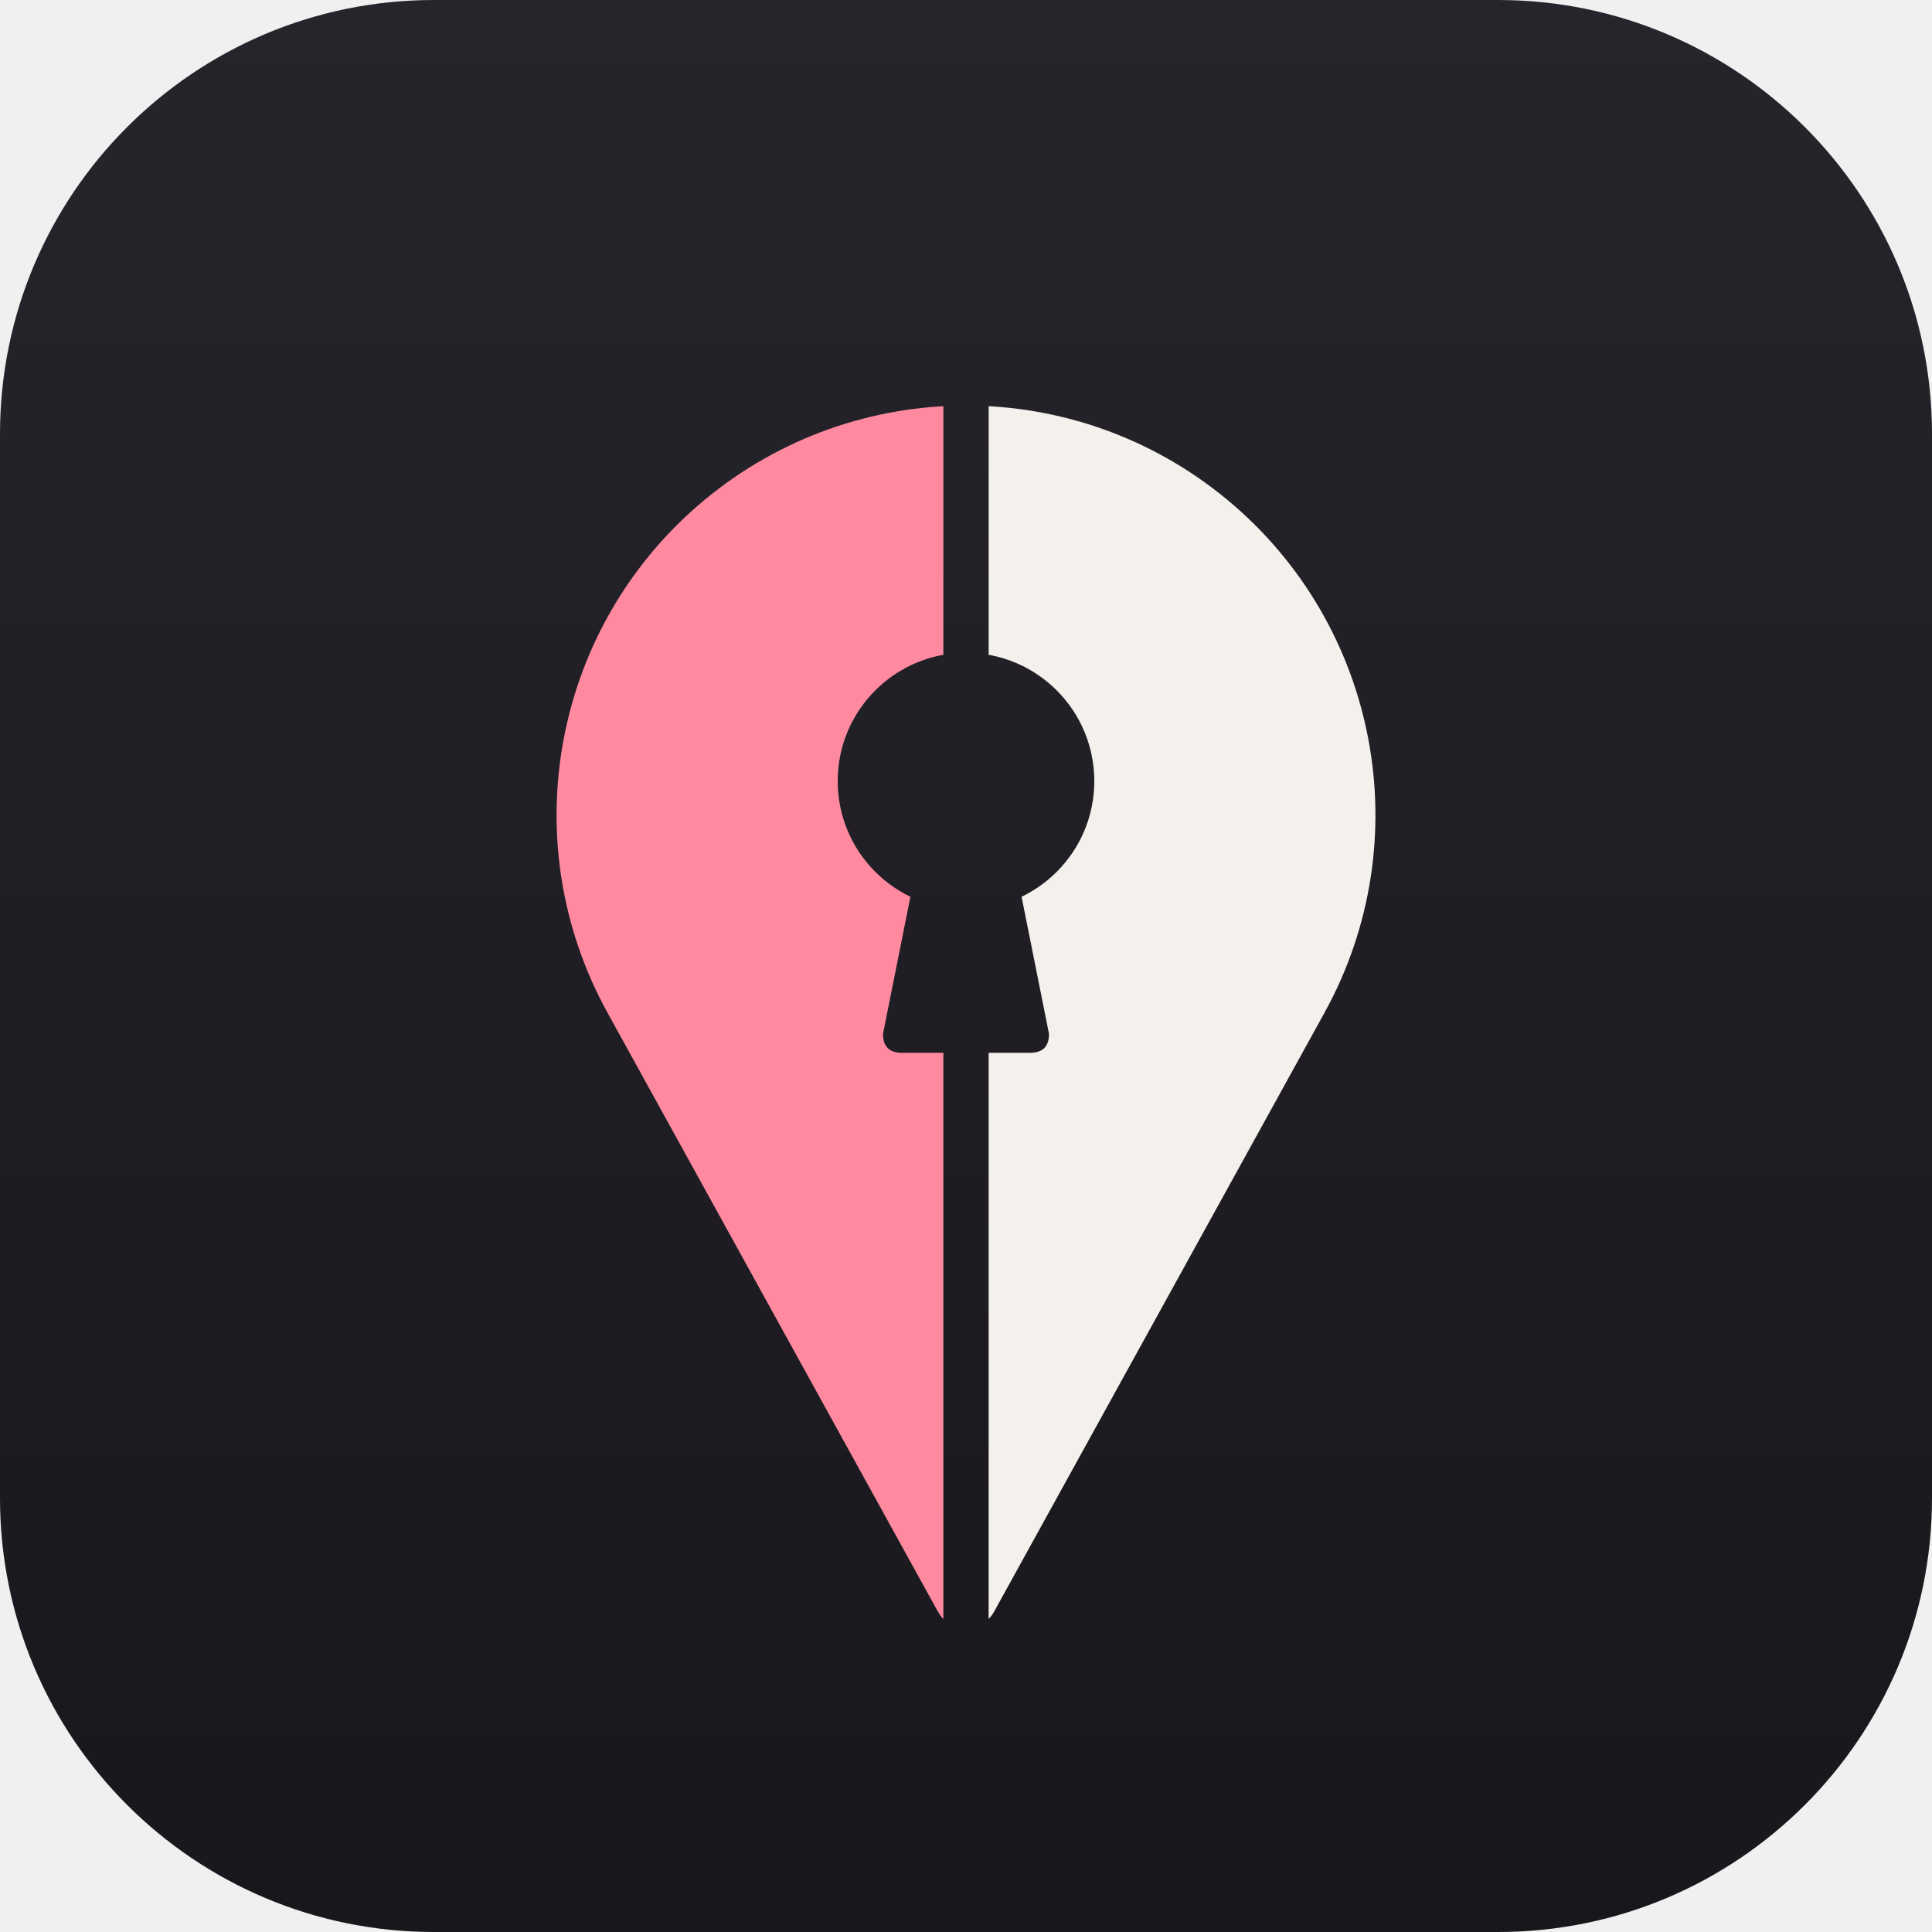
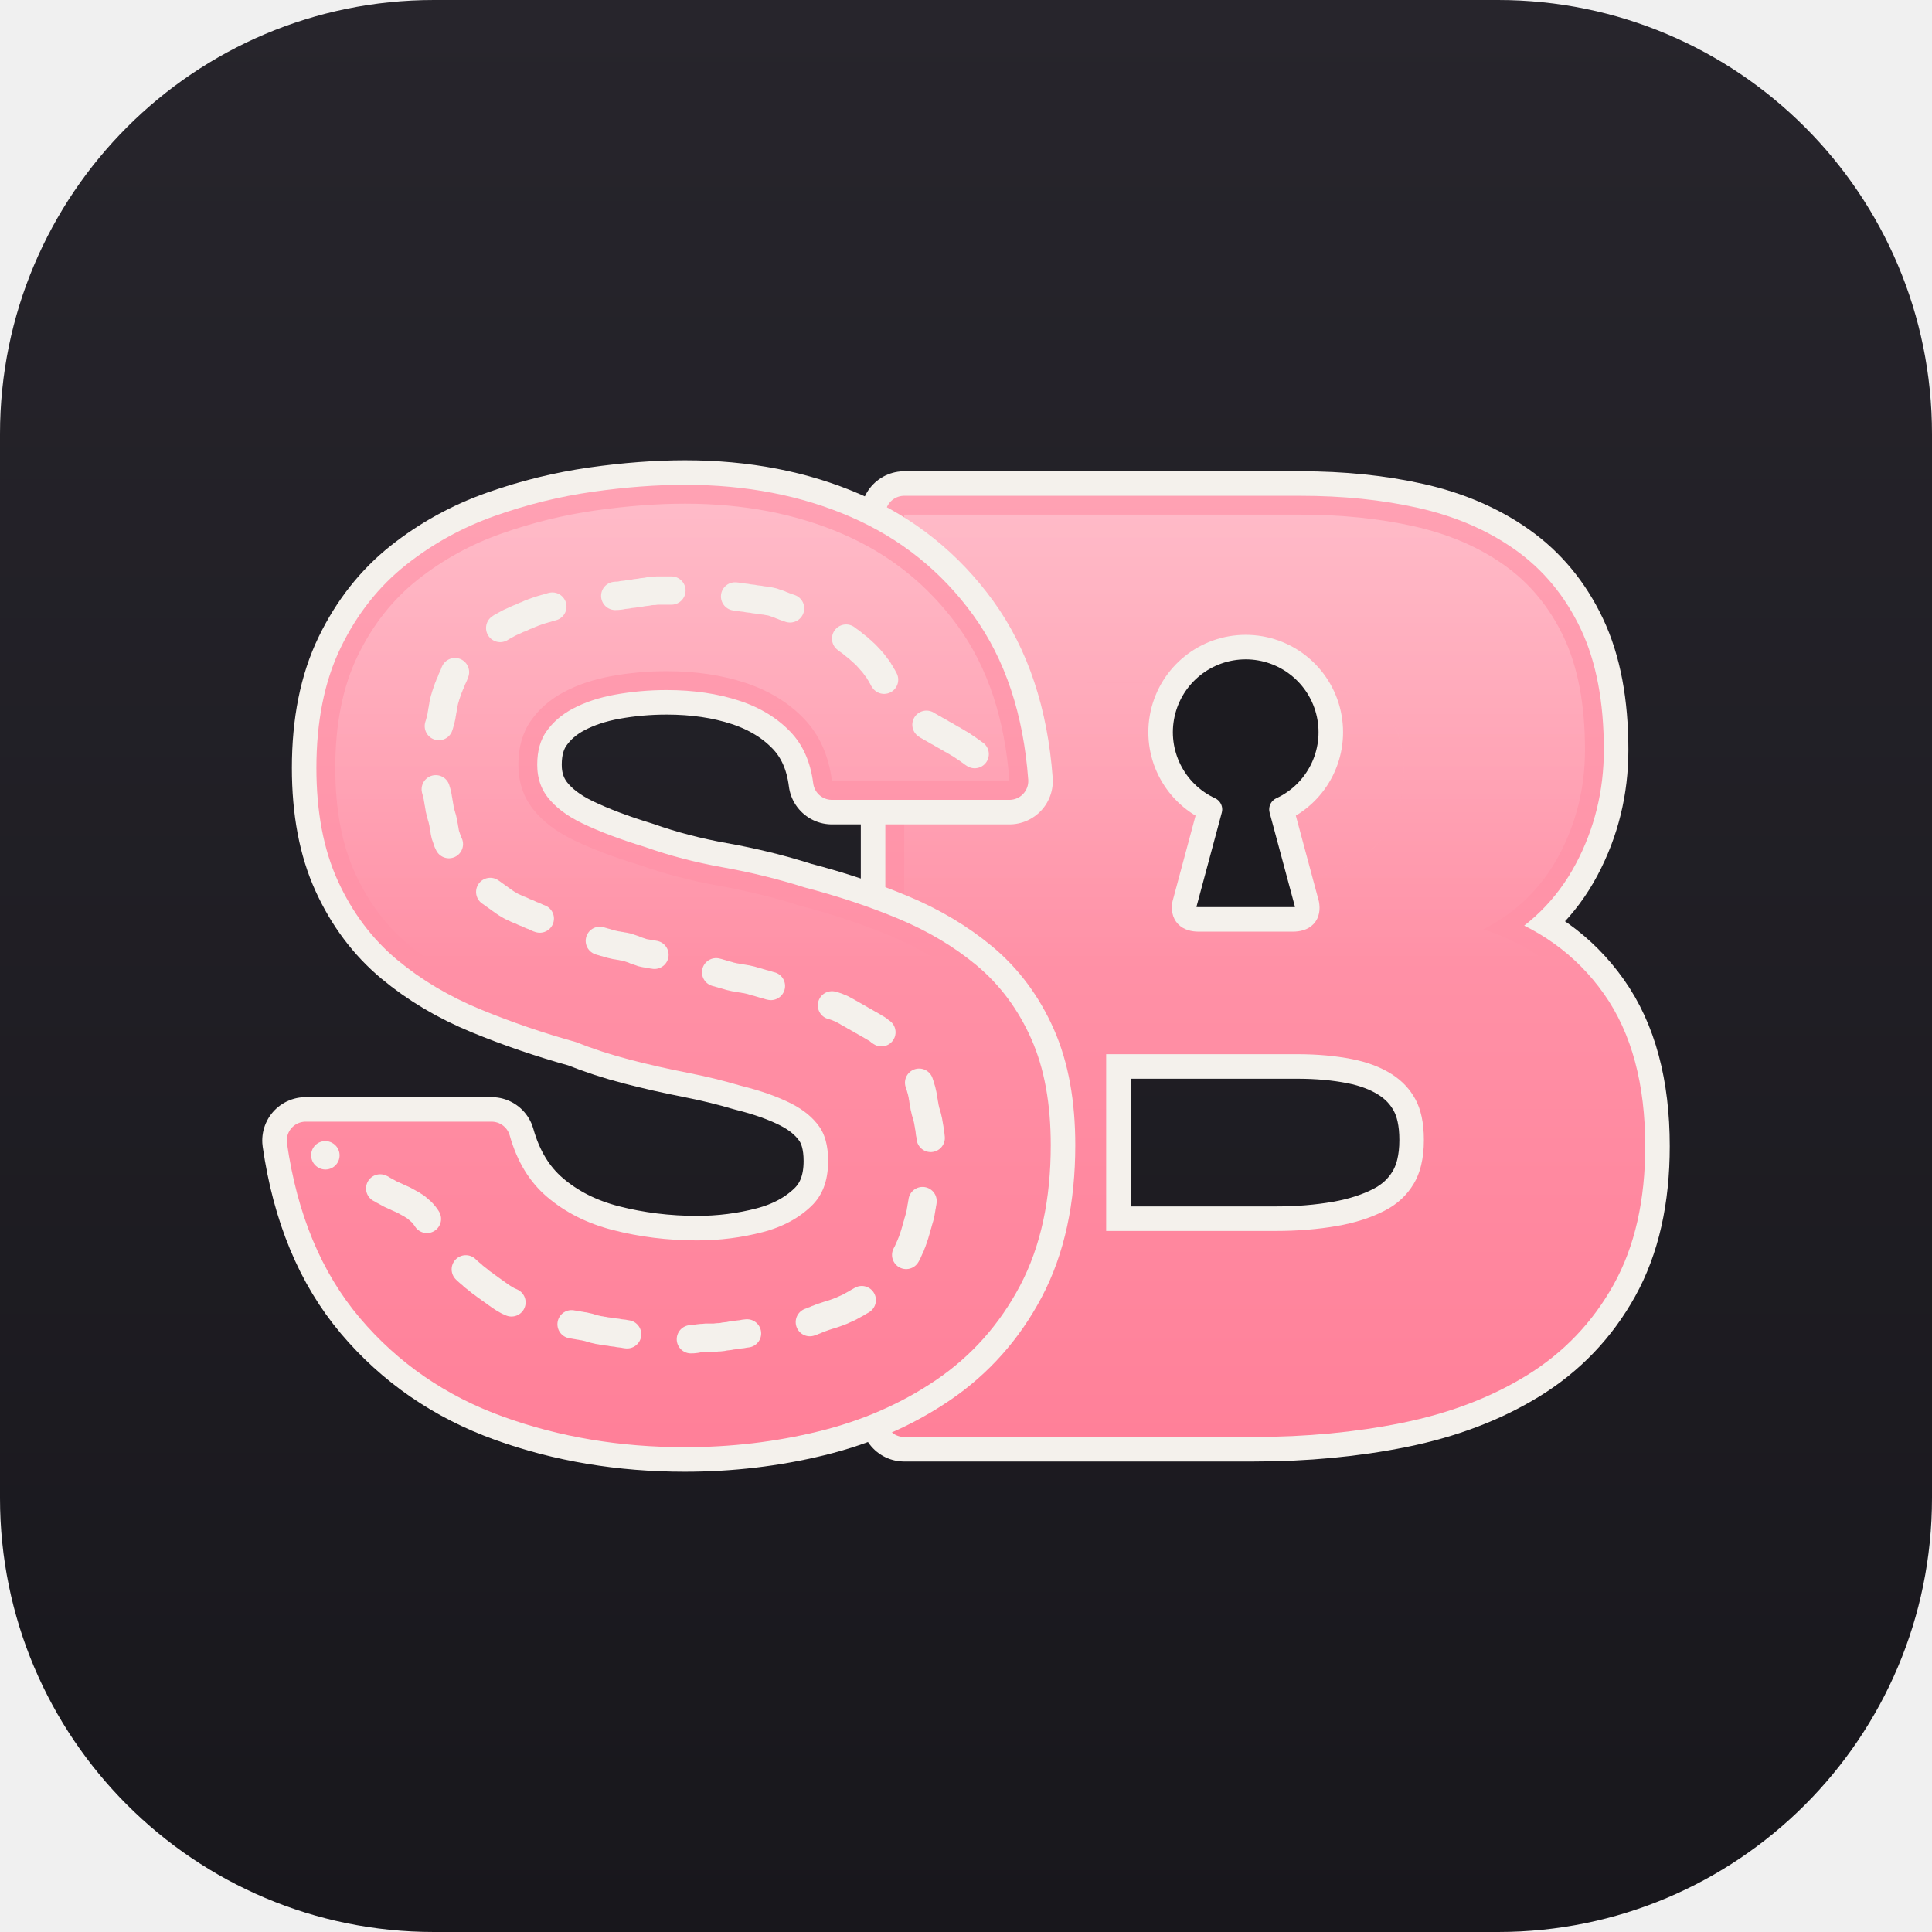
<svg xmlns="http://www.w3.org/2000/svg" viewBox="0 0 1024 1024" width="1024" height="1024">
  <clipPath id="r">
    <rect width="1024" height="1024" rx="230" />
  </clipPath>
  <g clip-path="url(#r)">
    <defs>
      <linearGradient id="tile" x1="0" y1="0" x2="0" y2="1">
        <stop offset="0" stop-color="#27252c" />
        <stop offset="1" stop-color="#18171c" />
      </linearGradient>
    </defs>
    <rect width="1024" height="1024" fill="url(#tile)" />
    <defs>
-       <mask id="md1dark" maskUnits="userSpaceOnUse" x="0" y="0" width="1024" height="1024">
-         <rect width="1024" height="1024" fill="#fff" />
-         <rect x="500" y="0" width="24" height="1024" fill="#000" />
-         <g fill="#000">
-           <circle cx="512" cy="414" r="68" />
-           <path d="M488,448.0 L536,448.0 L556,548.0 Q556,558.0 546,558.0 L478,558.0 Q468,558.0 468,548.0 Z" />
-         </g>
-       </mask>
-       <clipPath id="Ld1dark">
-         <rect x="0" y="0" width="512" height="1024" />
-       </clipPath>
-       <clipPath id="Rd1dark">
-         <rect x="512" y="0" width="512" height="1024" />
-       </clipPath>
+       <linearGradient id="gdark" gradientUnits="userSpaceOnUse" x1="0" y1="247.0" x2="0" y2="777.0">
+         <stop offset="0" stop-color="#ffa2b4" />
+         <stop offset="1" stop-color="#ff7f98" />
+       </linearGradient>
    </defs>
-     <g mask="url(#md1dark)">
-       <path d="M512,846 L687.1,528.6 A200,200 0 1 0 336.9,528.6 Z" fill="#ff8aa0" stroke="#ff8aa0" stroke-width="34" stroke-linejoin="round" clip-path="url(#Ld1dark)" />
-       <path d="M512,846 L687.1,528.6 A200,200 0 1 0 336.9,528.6 Z" fill="#f4f1ec" stroke="#f4f1ec" stroke-width="34" stroke-linejoin="round" clip-path="url(#Rd1dark)" />
-     </g>
+     <defs>
+       <linearGradient id="shdark" gradientUnits="userSpaceOnUse" x1="0" y1="247.0" x2="0" y2="512.0">
+         <stop offset="0" stop-color="#ffffff" stop-opacity="0.3" />
+         <stop offset="1" stop-color="#ffffff" stop-opacity="0" />
+       </linearGradient>
+     </defs>
+     <path d="M479.247 751.627V272.779H689.301Q721.919 272.779 749.394 278.937Q776.869 285.096 797.17 299.442Q817.472 313.788 828.773 337.609Q840.074 361.43 840.074 397.431Q840.074 427.478 826.337 453.261Q812.599 479.044 786.207 492.578Q821.667 503.947 841.834 532.369Q862 560.792 862 607.485Q862 648.224 846.503 676.037Q831.006 703.85 803.937 720.498Q776.869 737.145 741.002 744.386Q705.136 751.627 664.398 751.627ZM576.288 662.435H676.172Q694.309 662.435 710.279 659.66Q726.25 656.886 738.566 650.525Q750.882 644.164 757.785 632.727Q764.688 621.29 764.688 604.237Q764.688 588.402 759.003 577.913Q753.319 567.423 742.965 560.859Q732.611 554.295 718.468 551.52Q704.324 548.746 687.677 548.746H576.288ZM576.288 468.352H664.668Q683.21 468.352 697.963 464.765Q712.715 461.178 722.866 453.667Q733.017 446.155 738.498 435.192Q743.98 424.229 743.98 409.206Q744.251 389.04 734.912 379.024Q725.573 369.009 709.332 365.49Q693.09 361.971 672.518 361.971H576.288Z" fill="#f4f1ec" stroke="#f4f1ec" stroke-width="46.0" stroke-linejoin="round" />
+     <path d="M479.247 751.627V272.779H689.301Q721.919 272.779 749.394 278.937Q776.869 285.096 797.17 299.442Q817.472 313.788 828.773 337.609Q840.074 361.43 840.074 397.431Q840.074 427.478 826.337 453.261Q812.599 479.044 786.207 492.578Q821.667 503.947 841.834 532.369Q862 560.792 862 607.485Q862 648.224 846.503 676.037Q831.006 703.85 803.937 720.498Q776.869 737.145 741.002 744.386Q705.136 751.627 664.398 751.627ZM576.288 662.435H676.172Q694.309 662.435 710.279 659.66Q726.25 656.886 738.566 650.525Q750.882 644.164 757.785 632.727Q764.688 621.29 764.688 604.237Q764.688 588.402 759.003 577.913Q753.319 567.423 742.965 560.859Q732.611 554.295 718.468 551.52Q704.324 548.746 687.677 548.746H576.288ZM576.288 468.352H664.668Q683.21 468.352 697.963 464.765Q712.715 461.178 722.866 453.667Q733.017 446.155 738.498 435.192Q743.98 424.229 743.98 409.206Q744.251 389.04 734.912 379.024Q725.573 369.009 709.332 365.49Q693.09 361.971 672.518 361.971H576.288Z" fill="url(#gdark)" stroke="url(#gdark)" stroke-width="20.0" stroke-linejoin="round" />
+     <path d="M576.3,468.4 L664.7,468.4 Q683.2,468.4 698.0,464.8 Q712.7,461.2 722.9,453.7 Q733.0,446.2 738.5,435.2 Q744.0,424.2 744.0,409.2 Q744.3,389.0 734.9,379.0 Q725.6,369.0 709.3,365.5 Q693.1,362.0 672.5,362.0 L576.3,362.0 Z" fill="url(#gdark)" stroke="url(#gdark)" stroke-width="24.0" stroke-linejoin="round" />
+     <path d="M479.247 751.627V272.779H689.301Q721.919 272.779 749.394 278.937Q776.869 285.096 797.17 299.442Q817.472 313.788 828.773 337.609Q840.074 361.43 840.074 397.431Q840.074 427.478 826.337 453.261Q812.599 479.044 786.207 492.578Q821.667 503.947 841.834 532.369Q862 560.792 862 607.485Q862 648.224 846.503 676.037Q831.006 703.85 803.937 720.498Q776.869 737.145 741.002 744.386Q705.136 751.627 664.398 751.627ZM576.288 662.435H676.172Q694.309 662.435 710.279 659.66Q726.25 656.886 738.566 650.525Q750.882 644.164 757.785 632.727Q764.688 621.29 764.688 604.237Q764.688 588.402 759.003 577.913Q753.319 567.423 742.965 560.859Q732.611 554.295 718.468 551.52Q704.324 548.746 687.677 548.746H576.288ZM576.288 468.352H664.668Q683.21 468.352 697.963 464.765Q712.715 461.178 722.866 453.667Q733.017 446.155 738.498 435.192Q743.98 424.229 743.98 409.206Q744.251 389.04 734.912 379.024Q725.573 369.009 709.332 365.49Q693.09 361.971 672.518 361.971H576.288Z" fill="url(#shdark)" />
+     <path d="M576.3,468.4 L664.7,468.4 Q683.2,468.4 698.0,464.8 Q712.7,461.2 722.9,453.7 Q733.0,446.2 738.5,435.2 Q744.0,424.2 744.0,409.2 Q744.3,389.0 734.9,379.0 Q725.6,369.0 709.3,365.5 Q693.1,362.0 672.5,362.0 L576.3,362.0 Z" fill="url(#shdark)" />
+     <path d="M641.3,429.0 L627.8,479.2 Q626.5,487.3 635.5,487.3 L685.1,487.3 Q694.1,487.3 692.7,479.2 L679.2,429.0 A45.1,45.1 0 1 0 641.3,429.0 Z" fill="#1c1b20" stroke="#f4f1ec" stroke-width="13.0" stroke-linejoin="round" />
+     <path d="M362.986 757.041Q313.179 757.041 270.072 741.476Q226.965 725.911 198.34 692.075Q169.715 658.239 162.0 604.508H260.531Q267.162 628.058 283.404 641.93Q299.645 655.803 322.315 661.623Q344.985 667.443 369.483 667.443Q388.701 667.443 406.838 662.706Q424.974 657.969 436.952 646.464Q448.93 634.96 448.93 615.335Q448.93 600.583 442.365 591.312Q435.801 582.041 423.959 576.018Q412.116 569.995 395.198 565.799Q381.528 561.739 366.302 558.761Q351.076 555.784 336.459 551.994Q321.841 548.205 308.307 542.791Q282.456 535.618 258.636 525.805Q234.815 515.993 216.814 500.969Q198.814 485.946 188.257 462.938Q177.7 439.929 177.7 407.041Q177.7 372.122 189.61 347.557Q201.52 322.992 221.416 307.224Q241.312 291.457 265.809 282.795Q290.306 274.133 315.616 270.546Q340.925 266.959 363.121 266.959Q409.68 266.959 446.899 283.133Q484.119 299.307 507.737 331.925Q531.354 364.543 535.009 413.943H440.944Q438.373 393.642 426.056 380.852Q413.74 368.061 394.995 361.903Q376.25 355.745 353.377 355.745Q338.489 355.745 324.278 358.317Q310.067 360.888 299.036 366.708Q288.005 372.528 281.374 382.002Q274.742 391.476 274.742 405.281Q274.742 418.816 282.389 428.696Q290.036 438.576 304.45 445.478Q318.864 452.381 338.895 458.471Q358.79 465.509 381.122 469.502Q403.454 473.495 423.756 479.991Q449.742 486.758 472.141 496.097Q494.541 505.436 511.256 519.376Q527.971 533.317 537.445 554.633Q546.919 575.95 546.919 606.944Q546.919 648.224 531.76 676.849Q516.602 705.474 490.48 723.205Q464.359 740.935 431.335 748.988Q398.311 757.041 362.986 757.041Z" fill="#f4f1ec" stroke="#f4f1ec" stroke-width="46.0" stroke-linejoin="round" />
+     <path d="M362.986 757.041Q313.179 757.041 270.072 741.476Q226.965 725.911 198.34 692.075Q169.715 658.239 162.0 604.508H260.531Q267.162 628.058 283.404 641.93Q299.645 655.803 322.315 661.623Q344.985 667.443 369.483 667.443Q388.701 667.443 406.838 662.706Q424.974 657.969 436.952 646.464Q448.93 634.96 448.93 615.335Q448.93 600.583 442.365 591.312Q435.801 582.041 423.959 576.018Q412.116 569.995 395.198 565.799Q381.528 561.739 366.302 558.761Q351.076 555.784 336.459 551.994Q321.841 548.205 308.307 542.791Q282.456 535.618 258.636 525.805Q234.815 515.993 216.814 500.969Q198.814 485.946 188.257 462.938Q177.7 439.929 177.7 407.041Q177.7 372.122 189.61 347.557Q201.52 322.992 221.416 307.224Q241.312 291.457 265.809 282.795Q290.306 274.133 315.616 270.546Q340.925 266.959 363.121 266.959Q409.68 266.959 446.899 283.133Q484.119 299.307 507.737 331.925Q531.354 364.543 535.009 413.943H440.944Q438.373 393.642 426.056 380.852Q413.74 368.061 394.995 361.903Q376.25 355.745 353.377 355.745Q338.489 355.745 324.278 358.317Q310.067 360.888 299.036 366.708Q288.005 372.528 281.374 382.002Q274.742 391.476 274.742 405.281Q274.742 418.816 282.389 428.696Q290.036 438.576 304.45 445.478Q318.864 452.381 338.895 458.471Q358.79 465.509 381.122 469.502Q403.454 473.495 423.756 479.991Q449.742 486.758 472.141 496.097Q494.541 505.436 511.256 519.376Q527.971 533.317 537.445 554.633Q546.919 575.95 546.919 606.944Q546.919 648.224 531.76 676.849Q516.602 705.474 490.48 723.205Q464.359 740.935 431.335 748.988Q398.311 757.041 362.986 757.041Z" fill="url(#gdark)" stroke="url(#gdark)" stroke-width="20.0" stroke-linejoin="round" />
+     <path d="M362.986 757.041Q313.179 757.041 270.072 741.476Q226.965 725.911 198.34 692.075Q169.715 658.239 162.0 604.508H260.531Q267.162 628.058 283.404 641.93Q299.645 655.803 322.315 661.623Q344.985 667.443 369.483 667.443Q388.701 667.443 406.838 662.706Q424.974 657.969 436.952 646.464Q448.93 634.96 448.93 615.335Q448.93 600.583 442.365 591.312Q435.801 582.041 423.959 576.018Q412.116 569.995 395.198 565.799Q381.528 561.739 366.302 558.761Q351.076 555.784 336.459 551.994Q321.841 548.205 308.307 542.791Q282.456 535.618 258.636 525.805Q234.815 515.993 216.814 500.969Q198.814 485.946 188.257 462.938Q177.7 439.929 177.7 407.041Q177.7 372.122 189.61 347.557Q201.52 322.992 221.416 307.224Q241.312 291.457 265.809 282.795Q290.306 274.133 315.616 270.546Q340.925 266.959 363.121 266.959Q409.68 266.959 446.899 283.133Q484.119 299.307 507.737 331.925Q531.354 364.543 535.009 413.943H440.944Q438.373 393.642 426.056 380.852Q413.74 368.061 394.995 361.903Q376.25 355.745 353.377 355.745Q338.489 355.745 324.278 358.317Q310.067 360.888 299.036 366.708Q288.005 372.528 281.374 382.002Q274.742 391.476 274.742 405.281Q274.742 418.816 282.389 428.696Q290.036 438.576 304.45 445.478Q318.864 452.381 338.895 458.471Q358.79 465.509 381.122 469.502Q403.454 473.495 423.756 479.991Q449.742 486.758 472.141 496.097Q494.541 505.436 511.256 519.376Q527.971 533.317 537.445 554.633Q546.919 575.95 546.919 606.944Q546.919 648.224 531.76 676.849Q516.602 705.474 490.48 723.205Q464.359 740.935 431.335 748.988Q398.311 757.041 362.986 757.041Z" fill="url(#shdark)" />
+     <path d="M516.6,399.7 L515.7,399.1 L514.8,398.4 L513.9,397.8 L513.1,397.2 L512.2,396.6 L511.3,396.0 L510.4,395.4 L509.6,394.8 L508.7,394.3 L507.8,393.8 L506.9,393.2 L506.1,392.8 L505.2,392.2 L504.3,391.8 L503.4,391.2 L502.6,390.8 L501.7,390.2 L500.8,389.8 L499.9,389.2 L499.1,388.8 L498.2,388.2 L497.3,387.8 L496.4,387.2 L495.6,386.8 L494.7,386.2 L493.8,385.8 L492.9,385.2 L492.1,384.8 L491.2,384.2 L490.3,383.8 L489.4,383.2 L488.6,382.8 L487.7,382.2 L486.8,381.8 L485.9,381.2 L485.1,380.8 L484.2,380.2 L483.4,379.8 L482.5,379.2 L481.7,378.8 L480.9,378.2 L480.1,377.8 L479.4,377.2 L478.6,376.8 L477.9,376.2 L477.3,375.6 L476.7,375.0 L476.1,374.3 L475.6,373.5 L475.1,372.8 L474.7,371.9 L474.3,371.1 L473.9,370.2 L473.5,369.3 L473.1,368.4 L472.7,367.6 L472.2,366.7 L471.7,365.8 L471.2,364.9 L470.8,364.1 L470.2,363.2 L469.8,362.3 L469.2,361.4 L468.8,360.6 L468.2,359.7 L467.8,358.8 L467.2,357.9 L466.8,357.1 L466.2,356.2 L465.7,355.3 L465.1,354.4 L464.4,353.6 L463.8,352.7 L463.1,351.8 L462.4,350.9 L461.6,350.1 L460.9,349.2 L460.1,348.4 L459.3,347.5 L458.5,346.7 L457.6,345.9 L456.8,345.1 L455.9,344.4 L455.1,343.6 L454.2,342.9 L453.3,342.2 L452.4,341.5 L451.6,340.8 L450.7,340.1 L449.8,339.5 L448.9,338.8 L448.1,338.2 L447.2,337.6 L446.3,336.9 L445.4,336.3 L444.6,335.7 L443.7,335.1 L442.8,334.4 L441.9,333.8 L441.1,333.2 L440.2,332.6 L439.3,332.0 L438.4,331.4 L437.6,330.8 L436.7,330.3 L435.8,329.8 L434.9,329.2 L434.1,328.8 L433.2,328.3 L432.3,327.8 L431.4,327.3 L430.6,326.9 L429.7,326.5 L428.8,326.1 L427.9,325.7 L427.1,325.3 L426.2,325.0 L425.3,324.6 L424.4,324.3 L423.6,324.0 L422.7,323.7 L421.8,323.4 L420.9,323.1 L420.1,322.9 L419.2,322.6 L418.3,322.3 L417.4,322.0 L416.6,321.7 L415.7,321.4 L414.8,321.0 L413.9,320.7 L413.1,320.3 L412.2,320.0 L411.3,319.7 L410.4,319.4 L409.6,319.1 L408.7,318.9 L407.8,318.7 L406.9,318.6 L406.1,318.4 L405.2,318.3 L404.3,318.2 L403.4,318.1 L402.6,317.9 L401.7,317.8 L400.8,317.7 L399.9,317.6 L399.1,317.4 L398.2,317.3 L397.3,317.2 L396.4,317.1 L395.6,316.9 L394.7,316.8 L393.8,316.7 L392.9,316.6 L392.1,316.4 L391.2,316.3 L390.3,316.2 L389.4,316.1 L388.6,315.9 L387.7,315.8 L386.8,315.7 L385.9,315.6 L385.1,315.4 L384.2,315.3 L383.3,315.2 L382.4,315.1 L381.6,314.9 L380.7,314.8 L379.8,314.7 L378.9,314.6 L378.1,314.4 L377.2,314.3 L376.3,314.2 L375.4,314.1 L374.6,313.9 L373.7,313.8 L372.8,313.7 L371.9,313.6 L371.1,313.4 L370.2,313.3 L369.3,313.2 L368.4,313.2 L367.6,313.1 L366.7,313.0 L365.8,313.0 L364.9,313.0 L364.1,313.0 L363.2,313.0 L362.3,313.0 L361.4,313.0 L360.6,313.0 L359.7,313.0 L358.8,313.0 L357.9,313.0 L357.1,313.0 L356.2,313.0 L355.3,313.0 L354.4,313.0 L353.6,313.0 L352.7,313.0 L351.8,313.0 L350.9,313.0 L350.1,313.0 L349.2,313.0 L348.3,313.0 L347.4,313.1 L346.6,313.2 L345.7,313.2 L344.8,313.3 L343.9,313.4 L343.1,313.6 L342.2,313.7 L341.3,313.8 L340.4,313.9 L339.6,314.1 L338.7,314.2 L337.8,314.3 L336.9,314.4 L336.1,314.6 L335.2,314.7 L334.3,314.8 L333.4,314.9 L332.6,315.1 L331.7,315.2 L330.8,315.3 L329.9,315.4 L329.1,315.6 L328.2,315.7 L327.3,315.8 L326.4,315.8 L325.6,315.9 L324.7,316.0 L323.8,316.0 L322.9,316.0 L322.1,316.0 L321.2,316.0 L320.3,316.0 L319.4,316.1 L318.6,316.2 L317.7,316.2 L316.8,316.3 L315.9,316.4 L315.1,316.6 L314.2,316.7 L313.3,316.8 L312.4,316.9 L311.6,317.1 L310.7,317.2 L309.8,317.3 L308.9,317.4 L308.1,317.6 L307.2,317.7 L306.3,317.9 L305.4,318.0 L304.6,318.2 L303.7,318.4 L302.8,318.6 L301.9,318.9 L301.1,319.1 L300.2,319.4 L299.3,319.6 L298.4,319.9 L297.6,320.1 L296.7,320.4 L295.8,320.6 L294.9,320.9 L294.1,321.1 L293.2,321.4 L292.3,321.6 L291.4,321.9 L290.6,322.1 L289.7,322.4 L288.8,322.6 L287.9,322.9 L287.1,323.1 L286.2,323.4 L285.3,323.7 L284.4,324.0 L283.6,324.3 L282.7,324.6 L281.8,325.0 L280.9,325.3 L280.1,325.7 L279.2,326.1 L278.3,326.4 L277.4,326.8 L276.6,327.2 L275.7,327.6 L274.8,327.9 L273.9,328.3 L273.1,328.7 L272.2,329.1 L271.3,329.5 L270.4,329.9 L269.6,330.3 L268.7,330.8 L267.8,331.3 L266.9,331.8 L266.1,332.2 L265.2,332.8 L264.3,333.3 L263.4,333.8 L262.6,334.4 L261.7,335.0 L260.8,335.6 L259.9,336.2 L259.1,336.8 L258.2,337.5 L257.3,338.1 L256.4,338.8 L255.6,339.5 L254.7,340.2 L253.8,340.9 L252.9,341.6 L252.1,342.4 L251.2,343.1 L250.4,343.9 L249.5,344.7 L248.7,345.5 L247.9,346.4 L247.1,347.2 L246.4,348.1 L245.6,348.9 L244.9,349.8 L244.3,350.7 L243.7,351.6 L243.1,352.4 L242.6,353.3 L242.1,354.2 L241.7,355.1 L241.3,355.9 L240.9,356.8 L240.6,357.7 L240.2,358.6 L239.8,359.4 L239.4,360.3 L239.1,361.2 L238.7,362.1 L238.3,362.9 L238.0,363.8 L237.6,364.7 L237.3,365.6 L237.0,366.4 L236.7,367.3 L236.4,368.2 L236.1,369.1 L235.9,369.9 L235.6,370.8 L235.4,371.7 L235.2,372.6 L235.0,373.4 L234.9,374.3 L234.7,375.2 L234.6,376.1 L234.4,376.9 L234.3,377.8 L234.1,378.7 L234.0,379.6 L233.8,380.4 L233.6,381.3 L233.4,382.2 L233.1,383.1 L232.9,383.9 L232.6,384.8 L232.4,385.7 L232.2,386.6 L232.0,387.4 L231.9,388.3 L231.7,389.2 L231.6,390.1 L231.4,390.9 L231.3,391.8 L231.2,392.7 L231.1,393.6 L230.9,394.4 L230.8,395.3 L230.7,396.2 L230.6,397.1 L230.4,397.9 L230.3,398.8 L230.2,399.7 L230.1,400.6 L229.9,401.4 L229.8,402.3 L229.7,403.2 L229.6,404.1 L229.4,404.9 L229.3,405.8 L229.3,406.7 L229.2,407.6 L229.2,408.4 L229.3,409.3 L229.3,410.2 L229.4,411.1 L229.6,411.9 L229.7,412.8 L229.9,413.7 L230.0,414.6 L230.2,415.4 L230.4,416.3 L230.6,417.2 L230.9,418.1 L231.1,418.9 L231.4,419.8 L231.6,420.7 L231.8,421.6 L232.0,422.4 L232.1,423.3 L232.3,424.2 L232.4,425.1 L232.6,425.9 L232.7,426.8 L232.9,427.7 L233.0,428.6 L233.2,429.4 L233.4,430.3 L233.6,431.2 L233.9,432.1 L234.1,432.9 L234.4,433.8 L234.6,434.7 L234.8,435.6 L235.0,436.4 L235.1,437.3 L235.3,438.2 L235.4,439.1 L235.6,439.9 L235.7,440.8 L235.9,441.7 L236.1,442.6 L236.4,443.4 L236.7,444.3 L237.0,445.2 L237.3,446.1 L237.7,446.9 L238.1,447.8 L238.5,448.7 L238.9,449.6 L239.3,450.4 L239.8,451.3 L240.3,452.2 L240.8,453.1 L241.2,453.9 L241.8,454.8 L242.3,455.7 L242.9,456.6 L243.6,457.4 L244.2,458.3 L244.9,459.2 L245.6,460.1 L246.4,460.9 L247.1,461.8 L247.9,462.6 L248.7,463.5 L249.5,464.3 L250.4,465.1 L251.2,465.9 L252.1,466.6 L252.9,467.4 L253.8,468.1 L254.7,468.8 L255.6,469.5 L256.4,470.2 L257.3,470.9 L258.2,471.5 L259.1,472.2 L259.9,472.8 L260.8,473.4 L261.7,474.1 L262.6,474.7 L263.4,475.3 L264.3,475.9 L265.2,476.6 L266.1,477.2 L266.9,477.8 L267.8,478.4 L268.7,479.0 L269.6,479.5 L270.4,480.0 L271.3,480.5 L272.2,480.9 L273.1,481.3 L273.9,481.7 L274.8,482.1 L275.7,482.4 L276.6,482.8 L277.4,483.2 L278.3,483.6 L279.2,483.9 L280.1,484.3 L280.9,484.7 L281.8,485.1 L282.7,485.4 L283.6,485.8 L284.4,486.2 L285.3,486.6 L286.2,486.9 L287.1,487.3 L287.9,487.7 L288.8,488.1 L289.7,488.4 L290.6,488.8 L291.4,489.2 L292.3,489.6 L293.2,489.9 L294.1,490.3 L294.9,490.7 L295.8,491.0 L296.7,491.4 L297.6,491.7 L298.4,492.0 L299.3,492.3 L300.2,492.6 L301.1,492.9 L301.9,493.1 L302.8,493.4 L303.7,493.7 L304.6,494.0 L305.4,494.3 L306.3,494.6 L307.2,495.0 L308.1,495.3 L308.9,495.7 L309.8,496.0 L310.7,496.4 L311.6,496.7 L312.4,497.0 L313.3,497.3 L314.2,497.6 L315.1,497.9 L315.9,498.1 L316.8,498.4 L317.7,498.6 L318.6,498.9 L319.4,499.1 L320.3,499.4 L321.2,499.6 L322.1,499.9 L322.9,500.1 L323.8,500.4 L324.7,500.6 L325.6,500.8 L326.4,501.0 L327.3,501.1 L328.2,501.3 L329.1,501.4 L329.9,501.6 L330.8,501.7 L331.7,501.9 L332.6,502.1 L333.4,502.4 L334.3,502.7 L335.2,503.0 L336.1,503.3 L336.9,503.7 L337.8,504.0 L338.7,504.3 L339.6,504.6 L340.4,504.9 L341.3,505.1 L342.2,505.3 L343.1,505.4 L343.9,505.6 L344.8,505.7 L345.7,505.9 L346.6,506.0 L347.4,506.2 L348.3,506.4 L349.2,506.6 L350.1,506.9 L350.9,507.1 L351.8,507.4 L352.7,507.6 L353.6,507.9 L354.4,508.1 L355.3,508.4 L356.2,508.6 L357.1,508.9 L357.9,509.1 L358.8,509.4 L359.7,509.6 L360.6,509.9 L361.4,510.1 L362.3,510.4 L363.2,510.6 L364.1,510.9 L364.9,511.1 L365.8,511.4 L366.7,511.6 L367.6,511.9 L368.4,512.1 L369.3,512.4 L370.2,512.6 L371.1,512.9 L371.9,513.1 L372.8,513.4 L373.7,513.6 L374.6,513.9 L375.4,514.1 L376.3,514.4 L377.2,514.6 L378.1,514.9 L378.9,515.1 L379.8,515.4 L380.7,515.6 L381.6,515.9 L382.4,516.1 L383.3,516.4 L384.2,516.6 L385.1,516.9 L385.9,517.1 L386.8,517.4 L387.7,517.6 L388.6,517.8 L389.4,518.0 L390.3,518.1 L391.2,518.3 L392.1,518.4 L392.9,518.6 L393.8,518.7 L394.7,518.9 L395.6,519.0 L396.4,519.2 L397.3,519.4 L398.2,519.6 L399.1,519.9 L399.9,520.1 L400.8,520.4 L401.7,520.6 L402.6,520.9 L403.4,521.1 L404.3,521.4 L405.2,521.6 L406.1,521.9 L406.9,522.1 L407.8,522.4 L408.7,522.6 L409.6,522.9 L410.4,523.1 L411.3,523.4 L412.2,523.6 L413.1,523.9 L413.9,524.1 L414.8,524.4 L415.7,524.6 L416.6,524.9 L417.4,525.1 L418.3,525.4 L419.2,525.6 L420.1,525.9 L420.9,526.1 L421.8,526.4 L422.7,526.6 L423.6,526.9 L424.4,527.1 L425.3,527.4 L426.2,527.6 L427.1,527.9 L427.9,528.1 L428.8,528.4 L429.7,528.7 L430.6,529.0 L431.4,529.3 L432.3,529.6 L433.2,530.0 L434.1,530.3 L434.9,530.7 L435.8,531.0 L436.7,531.4 L437.6,531.7 L438.4,532.0 L439.3,532.3 L440.2,532.6 L441.1,532.9 L441.9,533.1 L442.8,533.4 L443.7,533.7 L444.6,534.1 L445.4,534.4 L446.3,534.8 L447.2,535.3 L448.1,535.8 L448.9,536.2 L449.8,536.8 L450.7,537.2 L451.6,537.8 L452.4,538.2 L453.3,538.8 L454.2,539.2 L455.1,539.8 L455.9,540.2 L456.8,540.8 L457.7,541.2 L458.6,541.8 L459.4,542.2 L460.3,542.8 L461.2,543.2 L462.1,543.8 L462.9,544.2 L463.8,544.8 L464.7,545.3 L465.6,545.9 L466.4,546.6 L467.3,547.2 L468.2,547.9 L469.1,548.6 L469.9,549.4 L470.8,550.1 L471.7,550.9 L472.6,551.7 L473.4,552.5 L474.3,553.4 L475.2,554.2 L476.1,555.1 L476.9,555.9 L477.8,556.8 L478.5,557.7 L479.3,558.6 L480.0,559.4 L480.6,560.3 L481.2,561.2 L481.8,562.1 L482.2,562.9 L482.7,563.8 L483.2,564.7 L483.7,565.6 L484.1,566.4 L484.5,567.3 L484.9,568.2 L485.3,569.1 L485.7,569.9 L486.0,570.8 L486.4,571.7 L486.7,572.6 L487.0,573.4 L487.3,574.3 L487.6,575.2 L487.9,576.1 L488.1,576.9 L488.4,577.8 L488.6,578.7 L488.8,579.6 L489.0,580.4 L489.1,581.3 L489.3,582.2 L489.4,583.1 L489.6,583.9 L489.7,584.8 L489.9,585.7 L490.0,586.6 L490.2,587.4 L490.4,588.3 L490.6,589.2 L490.9,590.1 L491.1,590.9 L491.4,591.8 L491.6,592.7 L491.8,593.6 L492.0,594.4 L492.1,595.3 L492.3,596.2 L492.4,597.1 L492.6,597.9 L492.7,598.8 L492.8,599.7 L492.9,600.6 L493.1,601.4 L493.2,602.3 L493.3,603.2 L493.4,604.1 L493.6,604.9 L493.7,605.8 L493.7,606.7 L493.8,607.6 L493.8,608.4 L493.7,609.3 L493.7,610.2 L493.6,611.1 L493.4,611.9 L493.3,612.8 L493.2,613.7 L493.1,614.6 L492.9,615.4 L492.8,616.3 L492.7,617.2 L492.6,618.1 L492.4,618.9 L492.3,619.8 L492.2,620.7 L492.1,621.6 L491.9,622.4 L491.8,623.3 L491.7,624.2 L491.6,625.1 L491.4,625.9 L491.3,626.8 L491.1,627.7 L491.0,628.6 L490.8,629.4 L490.6,630.3 L490.4,631.2 L490.1,632.1 L489.9,632.9 L489.6,633.8 L489.4,634.7 L489.2,635.6 L489.0,636.4 L488.9,637.3 L488.7,638.2 L488.6,639.1 L488.4,639.9 L488.3,640.8 L488.1,641.7 L488.0,642.6 L487.8,643.4 L487.6,644.3 L487.4,645.2 L487.1,646.1 L486.9,646.9 L486.6,647.8 L486.4,648.7 L486.1,649.6 L485.9,650.4 L485.6,651.3 L485.4,652.2 L485.1,653.1 L484.9,653.9 L484.6,654.8 L484.3,655.7 L484.0,656.6 L483.7,657.4 L483.4,658.3 L483.0,659.2 L482.7,660.1 L482.3,660.9 L481.9,661.8 L481.5,662.7 L481.1,663.6 L480.7,664.4 L480.2,665.3 L479.7,666.2 L479.2,667.1 L478.8,667.9 L478.2,668.8 L477.7,669.7 L477.1,670.6 L476.4,671.4 L475.8,672.3 L475.1,673.2 L474.4,674.1 L473.6,674.9 L472.9,675.8 L472.1,676.6 L471.3,677.5 L470.5,678.3 L469.6,679.1 L468.8,679.9 L467.9,680.6 L467.1,681.4 L466.2,682.1 L465.3,682.8 L464.4,683.5 L463.6,684.2 L462.7,684.9 L461.8,685.5 L460.9,686.2 L460.1,686.8 L459.2,687.4 L458.3,688.0 L457.4,688.6 L456.6,689.2 L455.7,689.7 L454.8,690.2 L453.9,690.8 L453.1,691.2 L452.2,691.7 L451.3,692.2 L450.4,692.7 L449.6,693.1 L448.7,693.5 L447.8,693.9 L446.9,694.3 L446.1,694.7 L445.2,695.0 L444.3,695.4 L443.4,695.7 L442.6,696.0 L441.7,696.3 L440.8,696.6 L439.9,696.9 L439.1,697.1 L438.2,697.4 L437.3,697.7 L436.4,698.0 L435.6,698.3 L434.7,698.6 L433.8,699.0 L432.9,699.3 L432.1,699.7 L431.2,700.0 L430.3,700.4 L429.4,700.7 L428.6,701.0 L427.7,701.3 L426.8,701.6 L425.9,701.9 L425.1,702.1 L424.2,702.4 L423.3,702.6 L422.4,702.8 L421.6,703.0 L420.7,703.1 L419.8,703.3 L418.9,703.4 L418.1,703.6 L417.2,703.7 L416.3,703.9 L415.4,704.0 L414.6,704.2 L413.7,704.4 L412.8,704.6 L411.9,704.9 L411.1,705.1 L410.2,705.3 L409.3,705.5 L408.4,705.7 L407.6,705.8 L406.7,705.9 L405.8,706.0 L404.9,706.0 L404.1,706.0 L403.2,706.0 L402.3,706.0 L401.4,706.1 L400.6,706.2 L399.7,706.2 L398.8,706.3 L397.9,706.4 L397.1,706.6 L396.2,706.7 L395.3,706.8 L394.4,706.9 L393.6,707.1 L392.7,707.2 L391.8,707.3 L390.9,707.4 L390.1,707.6 L389.2,707.7 L388.3,707.8 L387.4,707.9 L386.6,708.1 L385.7,708.2 L384.8,708.3 L383.9,708.4 L383.1,708.6 L382.2,708.7 L381.3,708.8 L380.4,708.8 L379.6,708.9 L378.7,709.0 L377.8,709.0 L376.9,709.0 L376.1,709.0 L375.2,709.0 L374.3,709.0 L373.4,709.1 L372.6,709.2 L371.7,709.2 L370.8,709.3 L369.9,709.4 L369.1,709.6 L368.2,709.7 L367.3,709.8 L366.4,709.8 L365.6,709.9 L364.7,710.0 L363.8,710.0 L362.9,710.0 L362.1,710.0 L361.2,710.0 L360.3,710.0 L359.4,709.9 L358.6,709.8 L357.7,709.8 L356.8,709.7 L355.9,709.6 L355.1,709.4 L354.2,709.3 L353.3,709.2 L352.4,709.2 L351.6,709.1 L350.7,709.0 L349.8,709.0 L348.9,709.0 L348.1,709.0 L347.2,709.0 L346.3,709.0 L345.4,708.9 L344.6,708.8 L343.7,708.8 L342.8,708.7 L341.9,708.6 L341.1,708.4 L340.2,708.3 L339.3,708.2 L338.4,708.1 L337.6,707.9 L336.7,707.8 L335.8,707.7 L334.9,707.6 L334.1,707.4 L333.2,707.3 L332.3,707.2 L331.4,707.1 L330.6,706.9 L329.7,706.8 L328.8,706.7 L327.9,706.6 L327.1,706.4 L326.2,706.3 L325.3,706.2 L324.4,706.1 L323.6,705.9 L322.7,705.8 L321.8,705.7 L320.9,705.6 L320.1,705.4 L319.2,705.3 L318.3,705.1 L317.4,705.0 L316.6,704.8 L315.7,704.6 L314.8,704.4 L313.9,704.1 L313.1,703.9 L312.2,703.6 L311.3,703.4 L310.4,703.2 L309.6,703.0 L308.7,702.9 L307.8,702.7 L306.9,702.6 L306.1,702.4 L305.2,702.3 L304.3,702.1 L303.4,702.0 L302.6,701.8 L301.7,701.6 L300.8,701.4 L299.9,701.1 L299.1,700.9 L298.2,700.6 L297.3,700.4 L296.4,700.1 L295.6,699.9 L294.7,699.6 L293.8,699.4 L292.9,699.1 L292.1,698.9 L291.2,698.6 L290.3,698.3 L289.4,698.0 L288.6,697.7 L287.7,697.4 L286.8,697.0 L285.9,696.7 L285.1,696.3 L284.2,695.9 L283.3,695.6 L282.4,695.2 L281.6,694.8 L280.7,694.4 L279.8,694.1 L278.9,693.7 L278.1,693.3 L277.2,692.9 L276.3,692.6 L275.4,692.2 L274.6,691.8 L273.7,691.4 L272.8,691.1 L271.9,690.7 L271.1,690.3 L270.2,689.9 L269.3,689.5 L268.4,689.0 L267.6,688.5 L266.7,688.0 L265.8,687.4 L264.9,686.8 L264.1,686.2 L263.2,685.6 L262.3,684.9 L261.4,684.3 L260.6,683.7 L259.7,683.1 L258.8,682.4 L257.9,681.8 L257.1,681.2 L256.2,680.5 L255.3,679.9 L254.4,679.2 L253.6,678.5 L252.7,677.8 L251.8,677.1 L250.9,676.4 L250.1,675.6 L249.2,674.9 L248.3,674.1 L247.4,673.3 L246.6,672.5 L245.7,671.6 L244.8,670.8 L243.9,669.9 L243.1,669.1 L242.2,668.2 L241.4,667.3 L240.5,666.4 L239.7,665.6 L238.9,664.7 L238.1,663.8 L237.4,662.9 L236.6,662.1 L235.9,661.2 L235.2,660.3 L234.5,659.4 L233.8,658.6 L233.1,657.7 L232.5,656.8 L231.8,655.9 L231.2,655.1 L230.6,654.2 L230.0,653.3 L229.5,652.4 L229.0,651.6 L228.5,650.7 L228.1,649.8 L227.7,648.9 L227.3,648.1 L226.9,647.2 L226.5,646.4 L226.0,645.6 L225.5,644.9 L225.0,644.2 L224.4,643.5 L223.8,642.8 L223.2,642.2 L222.5,641.6 L221.8,641.0 L221.1,640.4 L220.4,639.8 L219.6,639.3 L218.8,638.8 L217.9,638.2 L217.1,637.8 L216.2,637.3 L215.3,636.8 L214.4,636.3 L213.6,635.9 L212.7,635.5 L211.8,635.1 L210.9,634.7 L210.1,634.3 L209.2,633.9 L208.3,633.5 L207.4,633.1 L206.6,632.7 L205.7,632.2 L204.8,631.7 L203.9,631.2 L203.1,630.8 L202.2,630.2 L201.3,629.8 L200.4,629.2 L199.6,628.8 L198.7,628.2 L197.8,627.8 L196.9,627.2 L196.1,626.8 L195.2,626.2 L194.3,625.8 L193.4,625.2 L192.6,624.8 L191.7,624.2 L190.8,623.8 L189.9,623.2 L189.1,622.8 L188.2,622.2 L187.3,621.8 L186.4,621.2 L185.6,620.8 L184.7,620.2 L183.8,619.8 L182.9,619.2 L182.1,618.8 L181.2,618.2 L180.3,617.7 L179.4,617.2 L178.6,616.6 L177.7,616.0 L176.8,615.4 L175.9,614.8 L175.1,614.2 L174.2,613.6 L173.3,612.9 L172.4,612.3" fill="none" stroke="#f4f1ec" stroke-width="15" stroke-linecap="round" stroke-linejoin="round" stroke-dasharray="30 34" />
  </g>
</svg>
